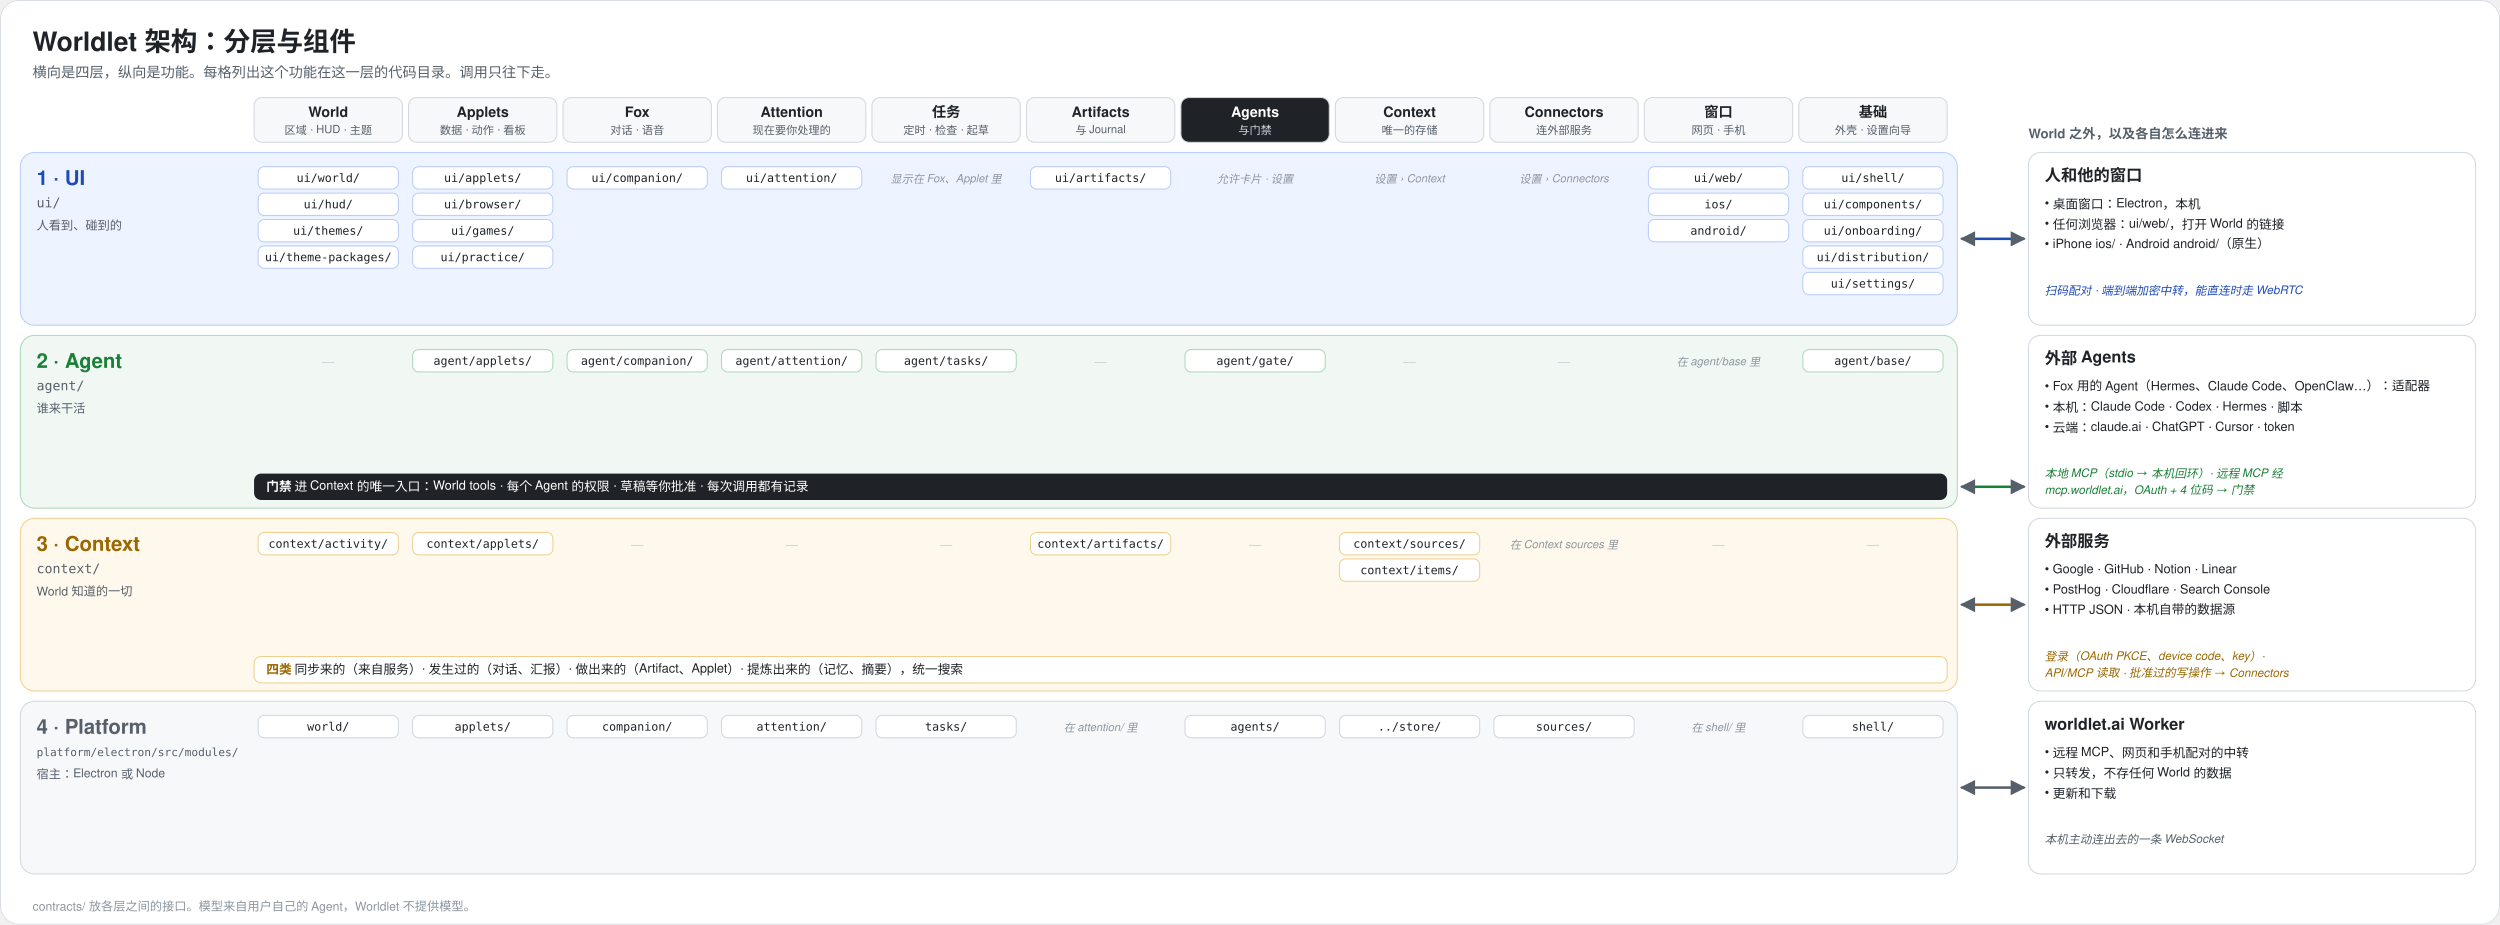
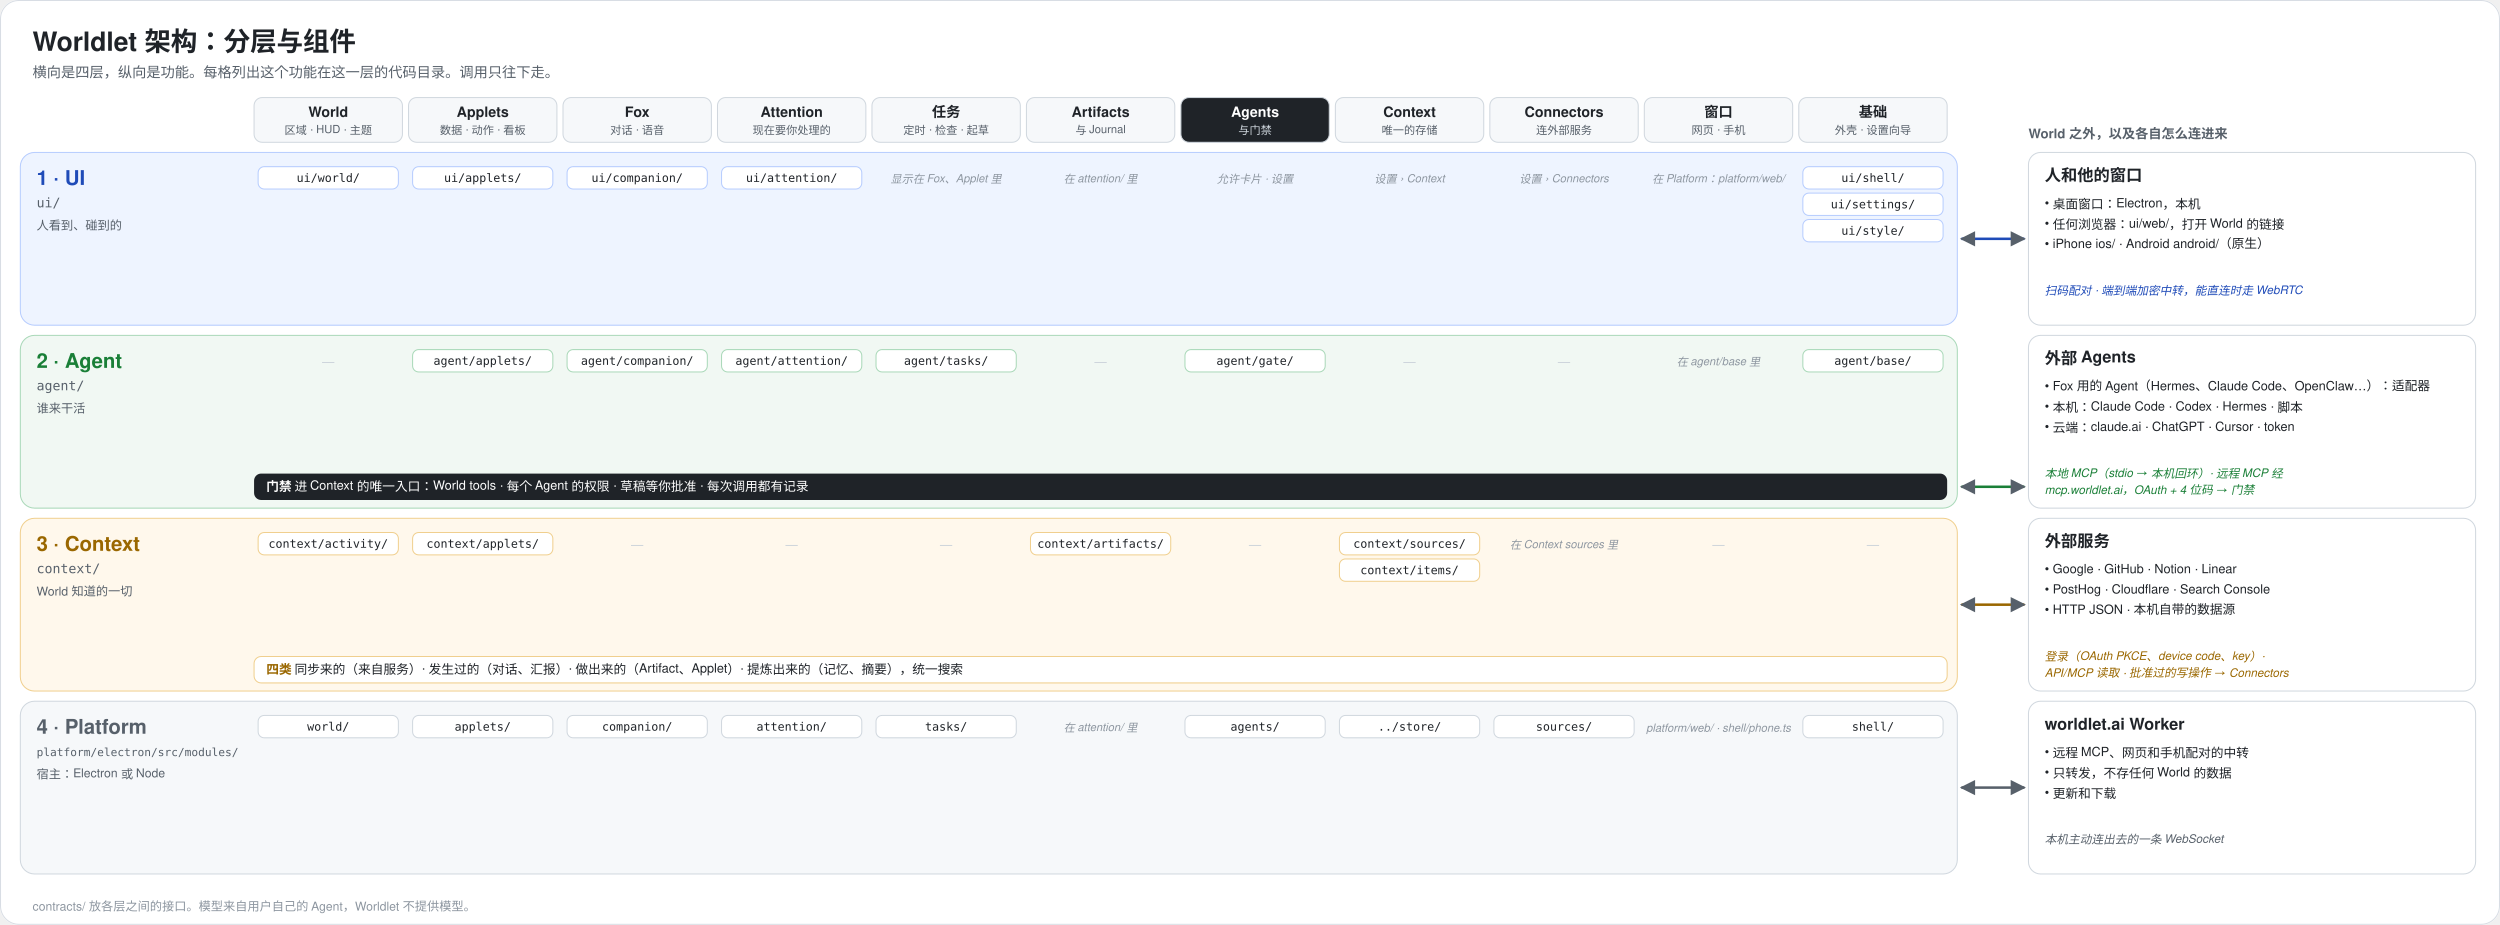
<svg xmlns="http://www.w3.org/2000/svg" width="2460" height="910" viewBox="0 0 2460 910" font-family="-apple-system, 'Segoe UI', Helvetica, Arial, sans-serif">
  <defs>
    <marker id="ar" viewBox="0 0 10 10" refX="9" refY="5" markerWidth="6" markerHeight="6" orient="auto-start-reverse">
      <path d="M0 0L10 5L0 10z" fill="#57606A" />
    </marker>
  </defs>
  <rect width="2460" height="910" rx="18" fill="#FFFFFF" />
  <rect x="0.5" y="0.5" width="2459" height="909" rx="18" fill="none" stroke="#D8DDE4" />
  <text x="32" y="50" font-size="26" font-weight="700" fill="#1F2328">Worldlet 架构：分层与组件</text>
  <text x="32" y="76" font-size="14" fill="#57606A">横向是四层，纵向是功能。每格列出这个功能在这一层的代码目录。调用只往下走。</text>
  <rect x="250" y="96" width="146" height="44" rx="8" fill="#F6F8FA" stroke="#D0D7DE" />
  <text x="323.0" y="115" font-size="14" font-weight="700" text-anchor="middle" fill="#1F2328">World</text>
  <text x="323.0" y="132" font-size="11" text-anchor="middle" fill="#57606A">区域 · HUD · 主题</text>
  <rect x="402" y="96" width="146" height="44" rx="8" fill="#F6F8FA" stroke="#D0D7DE" />
  <text x="475.0" y="115" font-size="14" font-weight="700" text-anchor="middle" fill="#1F2328">Applets</text>
  <text x="475.0" y="132" font-size="11" text-anchor="middle" fill="#57606A">数据 · 动作 · 看板</text>
  <rect x="554" y="96" width="146" height="44" rx="8" fill="#F6F8FA" stroke="#D0D7DE" />
  <text x="627.0" y="115" font-size="14" font-weight="700" text-anchor="middle" fill="#1F2328">Fox</text>
  <text x="627.0" y="132" font-size="11" text-anchor="middle" fill="#57606A">对话 · 语音</text>
  <rect x="706" y="96" width="146" height="44" rx="8" fill="#F6F8FA" stroke="#D0D7DE" />
  <text x="779.0" y="115" font-size="14" font-weight="700" text-anchor="middle" fill="#1F2328">Attention</text>
  <text x="779.0" y="132" font-size="11" text-anchor="middle" fill="#57606A">现在要你处理的</text>
  <rect x="858" y="96" width="146" height="44" rx="8" fill="#F6F8FA" stroke="#D0D7DE" />
  <text x="931.0" y="115" font-size="14" font-weight="700" text-anchor="middle" fill="#1F2328">任务</text>
  <text x="931.0" y="132" font-size="11" text-anchor="middle" fill="#57606A">定时 · 检查 · 起草</text>
  <rect x="1010" y="96" width="146" height="44" rx="8" fill="#F6F8FA" stroke="#D0D7DE" />
  <text x="1083.0" y="115" font-size="14" font-weight="700" text-anchor="middle" fill="#1F2328">Artifacts</text>
  <text x="1083.0" y="132" font-size="11" text-anchor="middle" fill="#57606A">与 Journal</text>
  <rect x="1162" y="96" width="146" height="44" rx="8" fill="#1F2328" stroke="#D0D7DE" />
  <text x="1235.0" y="115" font-size="14" font-weight="700" text-anchor="middle" fill="#FFFFFF">Agents</text>
  <text x="1235.0" y="132" font-size="11" text-anchor="middle" fill="#D0D7DE">与门禁</text>
  <rect x="1314" y="96" width="146" height="44" rx="8" fill="#F6F8FA" stroke="#D0D7DE" />
  <text x="1387.0" y="115" font-size="14" font-weight="700" text-anchor="middle" fill="#1F2328">Context</text>
  <text x="1387.0" y="132" font-size="11" text-anchor="middle" fill="#57606A">唯一的存储</text>
  <rect x="1466" y="96" width="146" height="44" rx="8" fill="#F6F8FA" stroke="#D0D7DE" />
  <text x="1539.0" y="115" font-size="14" font-weight="700" text-anchor="middle" fill="#1F2328">Connectors</text>
  <text x="1539.0" y="132" font-size="11" text-anchor="middle" fill="#57606A">连外部服务</text>
  <rect x="1618" y="96" width="146" height="44" rx="8" fill="#F6F8FA" stroke="#D0D7DE" />
  <text x="1691.0" y="115" font-size="14" font-weight="700" text-anchor="middle" fill="#1F2328">窗口</text>
  <text x="1691.0" y="132" font-size="11" text-anchor="middle" fill="#57606A">网页 · 手机</text>
  <rect x="1770" y="96" width="146" height="44" rx="8" fill="#F6F8FA" stroke="#D0D7DE" />
  <text x="1843.0" y="115" font-size="14" font-weight="700" text-anchor="middle" fill="#1F2328">基础</text>
  <text x="1843.0" y="132" font-size="11" text-anchor="middle" fill="#57606A">外壳 · 设置向导</text>
  <rect x="20" y="150" width="1906" height="170" rx="14" fill="#EEF4FF" stroke="#B6CCFE" />
  <text x="36" y="182" font-size="20" font-weight="800" fill="#1F4BB8">1 · UI</text>
  <text x="36" y="204" font-size="13" font-family="ui-monospace, Menlo, monospace" fill="#57606A">ui/</text>
  <text x="36" y="226" font-size="12" fill="#57606A">人看到、碰到的</text>
  <rect x="254" y="164" width="138" height="22" rx="6" fill="#FFFFFF" stroke="#B6CCFE" />
  <text x="323.0" y="179" font-size="11.5" font-family="ui-monospace, Menlo, monospace" text-anchor="middle" fill="#1F2328">ui/world/</text>
-   <rect x="254" y="190" width="138" height="22" rx="6" fill="#FFFFFF" stroke="#B6CCFE" />
-   <text x="323.0" y="205" font-size="11.5" font-family="ui-monospace, Menlo, monospace" text-anchor="middle" fill="#1F2328">ui/hud/</text>
-   <rect x="254" y="216" width="138" height="22" rx="6" fill="#FFFFFF" stroke="#B6CCFE" />
-   <text x="323.0" y="231" font-size="11.5" font-family="ui-monospace, Menlo, monospace" text-anchor="middle" fill="#1F2328">ui/themes/</text>
-   <rect x="254" y="242" width="138" height="22" rx="6" fill="#FFFFFF" stroke="#B6CCFE" />
-   <text x="323.0" y="257" font-size="11.5" font-family="ui-monospace, Menlo, monospace" text-anchor="middle" fill="#1F2328">ui/theme-packages/</text>
  <rect x="406" y="164" width="138" height="22" rx="6" fill="#FFFFFF" stroke="#B6CCFE" />
  <text x="475.0" y="179" font-size="11.5" font-family="ui-monospace, Menlo, monospace" text-anchor="middle" fill="#1F2328">ui/applets/</text>
-   <rect x="406" y="190" width="138" height="22" rx="6" fill="#FFFFFF" stroke="#B6CCFE" />
-   <text x="475.0" y="205" font-size="11.5" font-family="ui-monospace, Menlo, monospace" text-anchor="middle" fill="#1F2328">ui/browser/</text>
-   <rect x="406" y="216" width="138" height="22" rx="6" fill="#FFFFFF" stroke="#B6CCFE" />
-   <text x="475.0" y="231" font-size="11.5" font-family="ui-monospace, Menlo, monospace" text-anchor="middle" fill="#1F2328">ui/games/</text>
-   <rect x="406" y="242" width="138" height="22" rx="6" fill="#FFFFFF" stroke="#B6CCFE" />
-   <text x="475.0" y="257" font-size="11.5" font-family="ui-monospace, Menlo, monospace" text-anchor="middle" fill="#1F2328">ui/practice/</text>
  <rect x="558" y="164" width="138" height="22" rx="6" fill="#FFFFFF" stroke="#B6CCFE" />
  <text x="627.0" y="179" font-size="11.5" font-family="ui-monospace, Menlo, monospace" text-anchor="middle" fill="#1F2328">ui/companion/</text>
  <rect x="710" y="164" width="138" height="22" rx="6" fill="#FFFFFF" stroke="#B6CCFE" />
  <text x="779.0" y="179" font-size="11.5" font-family="ui-monospace, Menlo, monospace" text-anchor="middle" fill="#1F2328">ui/attention/</text>
  <text x="931.0" y="180" font-size="11" text-anchor="middle" fill="#8C959F" font-style="italic">显示在 Fox、Applet 里</text>
-   <rect x="1014" y="164" width="138" height="22" rx="6" fill="#FFFFFF" stroke="#B6CCFE" />
-   <text x="1083.0" y="179" font-size="11.5" font-family="ui-monospace, Menlo, monospace" text-anchor="middle" fill="#1F2328">ui/artifacts/</text>
+   <text x="1083.0" y="180" font-size="11" text-anchor="middle" fill="#8C959F" font-style="italic">在 attention/ 里</text>
  <text x="1235.0" y="180" font-size="11" text-anchor="middle" fill="#8C959F" font-style="italic">允许卡片 · 设置</text>
  <text x="1387.0" y="180" font-size="11" text-anchor="middle" fill="#8C959F" font-style="italic">设置 › Context</text>
  <text x="1539.0" y="180" font-size="11" text-anchor="middle" fill="#8C959F" font-style="italic">设置 › Connectors</text>
-   <rect x="1622" y="164" width="138" height="22" rx="6" fill="#FFFFFF" stroke="#B6CCFE" />
-   <text x="1691.0" y="179" font-size="11.5" font-family="ui-monospace, Menlo, monospace" text-anchor="middle" fill="#1F2328">ui/web/</text>
-   <rect x="1622" y="190" width="138" height="22" rx="6" fill="#FFFFFF" stroke="#B6CCFE" />
-   <text x="1691.0" y="205" font-size="11.5" font-family="ui-monospace, Menlo, monospace" text-anchor="middle" fill="#1F2328">ios/</text>
-   <rect x="1622" y="216" width="138" height="22" rx="6" fill="#FFFFFF" stroke="#B6CCFE" />
-   <text x="1691.0" y="231" font-size="11.5" font-family="ui-monospace, Menlo, monospace" text-anchor="middle" fill="#1F2328">android/</text>
+   <text x="1691.0" y="180" font-size="11" text-anchor="middle" fill="#8C959F" font-style="italic">在 Platform：platform/web/</text>
  <rect x="1774" y="164" width="138" height="22" rx="6" fill="#FFFFFF" stroke="#B6CCFE" />
  <text x="1843.0" y="179" font-size="11.5" font-family="ui-monospace, Menlo, monospace" text-anchor="middle" fill="#1F2328">ui/shell/</text>
  <rect x="1774" y="190" width="138" height="22" rx="6" fill="#FFFFFF" stroke="#B6CCFE" />
-   <text x="1843.0" y="205" font-size="11.5" font-family="ui-monospace, Menlo, monospace" text-anchor="middle" fill="#1F2328">ui/components/</text>
+   <text x="1843.0" y="205" font-size="11.5" font-family="ui-monospace, Menlo, monospace" text-anchor="middle" fill="#1F2328">ui/settings/</text>
  <rect x="1774" y="216" width="138" height="22" rx="6" fill="#FFFFFF" stroke="#B6CCFE" />
-   <text x="1843.0" y="231" font-size="11.5" font-family="ui-monospace, Menlo, monospace" text-anchor="middle" fill="#1F2328">ui/onboarding/</text>
-   <rect x="1774" y="242" width="138" height="22" rx="6" fill="#FFFFFF" stroke="#B6CCFE" />
-   <text x="1843.0" y="257" font-size="11.5" font-family="ui-monospace, Menlo, monospace" text-anchor="middle" fill="#1F2328">ui/distribution/</text>
-   <rect x="1774" y="268" width="138" height="22" rx="6" fill="#FFFFFF" stroke="#B6CCFE" />
-   <text x="1843.0" y="283" font-size="11.5" font-family="ui-monospace, Menlo, monospace" text-anchor="middle" fill="#1F2328">ui/settings/</text>
+   <text x="1843.0" y="231" font-size="11.5" font-family="ui-monospace, Menlo, monospace" text-anchor="middle" fill="#1F2328">ui/style/</text>
  <rect x="20" y="330" width="1906" height="170" rx="14" fill="#F1F8F3" stroke="#A9D8B8" />
  <text x="36" y="362" font-size="20" font-weight="800" fill="#1A7F37">2 · Agent</text>
  <text x="36" y="384" font-size="13" font-family="ui-monospace, Menlo, monospace" fill="#57606A">agent/</text>
  <text x="36" y="406" font-size="12" fill="#57606A">谁来干活</text>
  <text x="323.0" y="360" font-size="12" text-anchor="middle" fill="#C9D1D9">—</text>
  <rect x="406" y="344" width="138" height="22" rx="6" fill="#FFFFFF" stroke="#A9D8B8" />
  <text x="475.0" y="359" font-size="11.5" font-family="ui-monospace, Menlo, monospace" text-anchor="middle" fill="#1F2328">agent/applets/</text>
  <rect x="558" y="344" width="138" height="22" rx="6" fill="#FFFFFF" stroke="#A9D8B8" />
  <text x="627.0" y="359" font-size="11.5" font-family="ui-monospace, Menlo, monospace" text-anchor="middle" fill="#1F2328">agent/companion/</text>
  <rect x="710" y="344" width="138" height="22" rx="6" fill="#FFFFFF" stroke="#A9D8B8" />
  <text x="779.0" y="359" font-size="11.5" font-family="ui-monospace, Menlo, monospace" text-anchor="middle" fill="#1F2328">agent/attention/</text>
  <rect x="862" y="344" width="138" height="22" rx="6" fill="#FFFFFF" stroke="#A9D8B8" />
  <text x="931.0" y="359" font-size="11.5" font-family="ui-monospace, Menlo, monospace" text-anchor="middle" fill="#1F2328">agent/tasks/</text>
  <text x="1083.0" y="360" font-size="12" text-anchor="middle" fill="#C9D1D9">—</text>
  <rect x="1166" y="344" width="138" height="22" rx="6" fill="#FFFFFF" stroke="#A9D8B8" />
  <text x="1235.0" y="359" font-size="11.5" font-family="ui-monospace, Menlo, monospace" text-anchor="middle" fill="#1F2328">agent/gate/</text>
  <text x="1387.0" y="360" font-size="12" text-anchor="middle" fill="#C9D1D9">—</text>
  <text x="1539.0" y="360" font-size="12" text-anchor="middle" fill="#C9D1D9">—</text>
  <text x="1691.0" y="360" font-size="11" text-anchor="middle" fill="#8C959F" font-style="italic">在 agent/base 里</text>
  <rect x="1774" y="344" width="138" height="22" rx="6" fill="#FFFFFF" stroke="#A9D8B8" />
  <text x="1843.0" y="359" font-size="11.5" font-family="ui-monospace, Menlo, monospace" text-anchor="middle" fill="#1F2328">agent/base/</text>
  <rect x="250" y="466" width="1666" height="26" rx="7" fill="#1F2328" />
  <text x="262" y="483" font-size="12.5" fill="#FFFFFF">
    <tspan font-weight="800">门禁</tspan>  进 Context 的唯一入口：World tools · 每个 Agent 的权限 · 草稿等你批准 · 每次调用都有记录</text>
  <rect x="20" y="510" width="1906" height="170" rx="14" fill="#FFF8EC" stroke="#F0CF8E" />
  <text x="36" y="542" font-size="20" font-weight="800" fill="#9A6700">3 · Context</text>
  <text x="36" y="564" font-size="13" font-family="ui-monospace, Menlo, monospace" fill="#57606A">context/</text>
  <text x="36" y="586" font-size="12" fill="#57606A">World 知道的一切</text>
  <rect x="254" y="524" width="138" height="22" rx="6" fill="#FFFFFF" stroke="#F0CF8E" />
  <text x="323.0" y="539" font-size="11.5" font-family="ui-monospace, Menlo, monospace" text-anchor="middle" fill="#1F2328">context/activity/</text>
  <rect x="406" y="524" width="138" height="22" rx="6" fill="#FFFFFF" stroke="#F0CF8E" />
  <text x="475.0" y="539" font-size="11.5" font-family="ui-monospace, Menlo, monospace" text-anchor="middle" fill="#1F2328">context/applets/</text>
  <text x="627.0" y="540" font-size="12" text-anchor="middle" fill="#C9D1D9">—</text>
  <text x="779.0" y="540" font-size="12" text-anchor="middle" fill="#C9D1D9">—</text>
  <text x="931.0" y="540" font-size="12" text-anchor="middle" fill="#C9D1D9">—</text>
  <rect x="1014" y="524" width="138" height="22" rx="6" fill="#FFFFFF" stroke="#F0CF8E" />
  <text x="1083.0" y="539" font-size="11.5" font-family="ui-monospace, Menlo, monospace" text-anchor="middle" fill="#1F2328">context/artifacts/</text>
  <text x="1235.0" y="540" font-size="12" text-anchor="middle" fill="#C9D1D9">—</text>
  <rect x="1318" y="524" width="138" height="22" rx="6" fill="#FFFFFF" stroke="#F0CF8E" />
  <text x="1387.0" y="539" font-size="11.5" font-family="ui-monospace, Menlo, monospace" text-anchor="middle" fill="#1F2328">context/sources/</text>
  <rect x="1318" y="550" width="138" height="22" rx="6" fill="#FFFFFF" stroke="#F0CF8E" />
  <text x="1387.0" y="565" font-size="11.5" font-family="ui-monospace, Menlo, monospace" text-anchor="middle" fill="#1F2328">context/items/</text>
  <text x="1539.0" y="540" font-size="11" text-anchor="middle" fill="#8C959F" font-style="italic">在 Context sources 里</text>
  <text x="1691.0" y="540" font-size="12" text-anchor="middle" fill="#C9D1D9">—</text>
  <text x="1843.0" y="540" font-size="12" text-anchor="middle" fill="#C9D1D9">—</text>
  <rect x="250" y="646" width="1666" height="26" rx="7" fill="#FFFFFF" stroke="#F0CF8E" />
  <text x="262" y="663" font-size="12.5" fill="#1F2328">
    <tspan font-weight="800" fill="#9A6700">四类</tspan>  同步来的（来自服务）· 发生过的（对话、汇报）· 做出来的（Artifact、Applet）· 提炼出来的（记忆、摘要），统一搜索</text>
  <rect x="20" y="690" width="1906" height="170" rx="14" fill="#F6F8FA" stroke="#D0D7DE" />
  <text x="36" y="722" font-size="20" font-weight="800" fill="#57606A">4 · Platform</text>
  <text x="36" y="744" font-size="11" font-family="ui-monospace, Menlo, monospace" fill="#57606A">platform/electron/src/modules/</text>
  <text x="36" y="766" font-size="12" fill="#57606A">宿主：Electron 或 Node</text>
  <rect x="254" y="704" width="138" height="22" rx="6" fill="#FFFFFF" stroke="#D0D7DE" />
  <text x="323.0" y="719" font-size="11.5" font-family="ui-monospace, Menlo, monospace" text-anchor="middle" fill="#1F2328">world/</text>
  <rect x="406" y="704" width="138" height="22" rx="6" fill="#FFFFFF" stroke="#D0D7DE" />
  <text x="475.0" y="719" font-size="11.5" font-family="ui-monospace, Menlo, monospace" text-anchor="middle" fill="#1F2328">applets/</text>
  <rect x="558" y="704" width="138" height="22" rx="6" fill="#FFFFFF" stroke="#D0D7DE" />
  <text x="627.0" y="719" font-size="11.5" font-family="ui-monospace, Menlo, monospace" text-anchor="middle" fill="#1F2328">companion/</text>
  <rect x="710" y="704" width="138" height="22" rx="6" fill="#FFFFFF" stroke="#D0D7DE" />
  <text x="779.0" y="719" font-size="11.5" font-family="ui-monospace, Menlo, monospace" text-anchor="middle" fill="#1F2328">attention/</text>
  <rect x="862" y="704" width="138" height="22" rx="6" fill="#FFFFFF" stroke="#D0D7DE" />
  <text x="931.0" y="719" font-size="11.5" font-family="ui-monospace, Menlo, monospace" text-anchor="middle" fill="#1F2328">tasks/</text>
  <text x="1083.0" y="720" font-size="11" text-anchor="middle" fill="#8C959F" font-style="italic">在 attention/ 里</text>
  <rect x="1166" y="704" width="138" height="22" rx="6" fill="#FFFFFF" stroke="#D0D7DE" />
  <text x="1235.0" y="719" font-size="11.5" font-family="ui-monospace, Menlo, monospace" text-anchor="middle" fill="#1F2328">agents/</text>
  <rect x="1318" y="704" width="138" height="22" rx="6" fill="#FFFFFF" stroke="#D0D7DE" />
  <text x="1387.0" y="719" font-size="11.5" font-family="ui-monospace, Menlo, monospace" text-anchor="middle" fill="#1F2328">../store/</text>
  <rect x="1470" y="704" width="138" height="22" rx="6" fill="#FFFFFF" stroke="#D0D7DE" />
  <text x="1539.0" y="719" font-size="11.5" font-family="ui-monospace, Menlo, monospace" text-anchor="middle" fill="#1F2328">sources/</text>
-   <text x="1691.0" y="720" font-size="11" text-anchor="middle" fill="#8C959F" font-style="italic">在 shell/ 里</text>
+   <text x="1691.0" y="720" font-size="11" text-anchor="middle" fill="#8C959F" font-style="italic">platform/web/ · shell/phone.ts</text>
  <rect x="1774" y="704" width="138" height="22" rx="6" fill="#FFFFFF" stroke="#D0D7DE" />
  <text x="1843.0" y="719" font-size="11.5" font-family="ui-monospace, Menlo, monospace" text-anchor="middle" fill="#1F2328">shell/</text>
  <text x="1996" y="136" font-size="13" font-weight="700" fill="#57606A">World 之外，以及各自怎么连进来</text>
  <rect x="1996" y="150" width="440" height="170" rx="12" fill="#FFFFFF" stroke="#D0D7DE" />
  <text x="2012" y="178" font-size="16" font-weight="700" fill="#1F2328">人和他的窗口</text>
  <text x="2012" y="204" font-size="12.5" fill="#1F2328">• 桌面窗口：Electron，本机</text>
  <text x="2012" y="224" font-size="12.5" fill="#1F2328">• 任何浏览器：ui/web/，打开 World 的链接</text>
  <text x="2012" y="244" font-size="12.5" fill="#1F2328">• iPhone ios/ · Android android/（原生）</text>
  <text x="2012" y="290" font-size="11.5" fill="#1F4BB8" font-style="italic">扫码配对 · 端到端加密中转，能直连时走 WebRTC</text>
  <line x1="1992" y1="235.0" x2="1930" y2="235.0" stroke="#1F4BB8" stroke-width="2.5" marker-start="url(#ar)" marker-end="url(#ar)" />
  <rect x="1996" y="330" width="440" height="170" rx="12" fill="#FFFFFF" stroke="#D0D7DE" />
  <text x="2012" y="358" font-size="16" font-weight="700" fill="#1F2328">外部 Agents</text>
  <text x="2012" y="384" font-size="12.5" fill="#1F2328">• Fox 用的 Agent（Hermes、Claude Code、OpenClaw…）：适配器</text>
  <text x="2012" y="404" font-size="12.5" fill="#1F2328">• 本机：Claude Code · Codex · Hermes · 脚本</text>
  <text x="2012" y="424" font-size="12.5" fill="#1F2328">• 云端：claude.ai · ChatGPT · Cursor · token</text>
  <text x="2012" y="470" font-size="11.5" fill="#1A7F37" font-style="italic">本地 MCP（stdio → 本机回环）· 远程 MCP 经</text>
  <text x="2012" y="486" font-size="11.5" fill="#1A7F37" font-style="italic">mcp.worldlet.ai，OAuth + 4 位码 → 门禁</text>
  <line x1="1992" y1="479" x2="1930" y2="479" stroke="#1A7F37" stroke-width="2.5" marker-start="url(#ar)" marker-end="url(#ar)" />
  <rect x="1996" y="510" width="440" height="170" rx="12" fill="#FFFFFF" stroke="#D0D7DE" />
  <text x="2012" y="538" font-size="16" font-weight="700" fill="#1F2328">外部服务</text>
  <text x="2012" y="564" font-size="12.5" fill="#1F2328">• Google · GitHub · Notion · Linear</text>
  <text x="2012" y="584" font-size="12.5" fill="#1F2328">• PostHog · Cloudflare · Search Console</text>
  <text x="2012" y="604" font-size="12.5" fill="#1F2328">• HTTP JSON · 本机自带的数据源</text>
  <text x="2012" y="650" font-size="11.5" fill="#9A6700" font-style="italic">登录（OAuth PKCE、device code、key）·</text>
  <text x="2012" y="666" font-size="11.5" fill="#9A6700" font-style="italic">API/MCP 读取 · 批准过的写操作 → Connectors</text>
  <line x1="1992" y1="595.0" x2="1930" y2="595.0" stroke="#9A6700" stroke-width="2.5" marker-start="url(#ar)" marker-end="url(#ar)" />
  <rect x="1996" y="690" width="440" height="170" rx="12" fill="#FFFFFF" stroke="#D0D7DE" />
  <text x="2012" y="718" font-size="16" font-weight="700" fill="#1F2328">worldlet.ai Worker</text>
  <text x="2012" y="744" font-size="12.5" fill="#1F2328">• 远程 MCP、网页和手机配对的中转</text>
  <text x="2012" y="764" font-size="12.5" fill="#1F2328">• 只转发，不存任何 World 的数据</text>
  <text x="2012" y="784" font-size="12.5" fill="#1F2328">• 更新和下载</text>
  <text x="2012" y="830" font-size="11.5" fill="#57606A" font-style="italic">本机主动连出去的一条 WebSocket</text>
  <line x1="1992" y1="775.0" x2="1930" y2="775.0" stroke="#57606A" stroke-width="2.5" marker-start="url(#ar)" marker-end="url(#ar)" />
  <text x="32" y="896" font-size="12" fill="#8C959F">contracts/ 放各层之间的接口。模型来自用户自己的 Agent，Worldlet 不提供模型。</text>
</svg>
